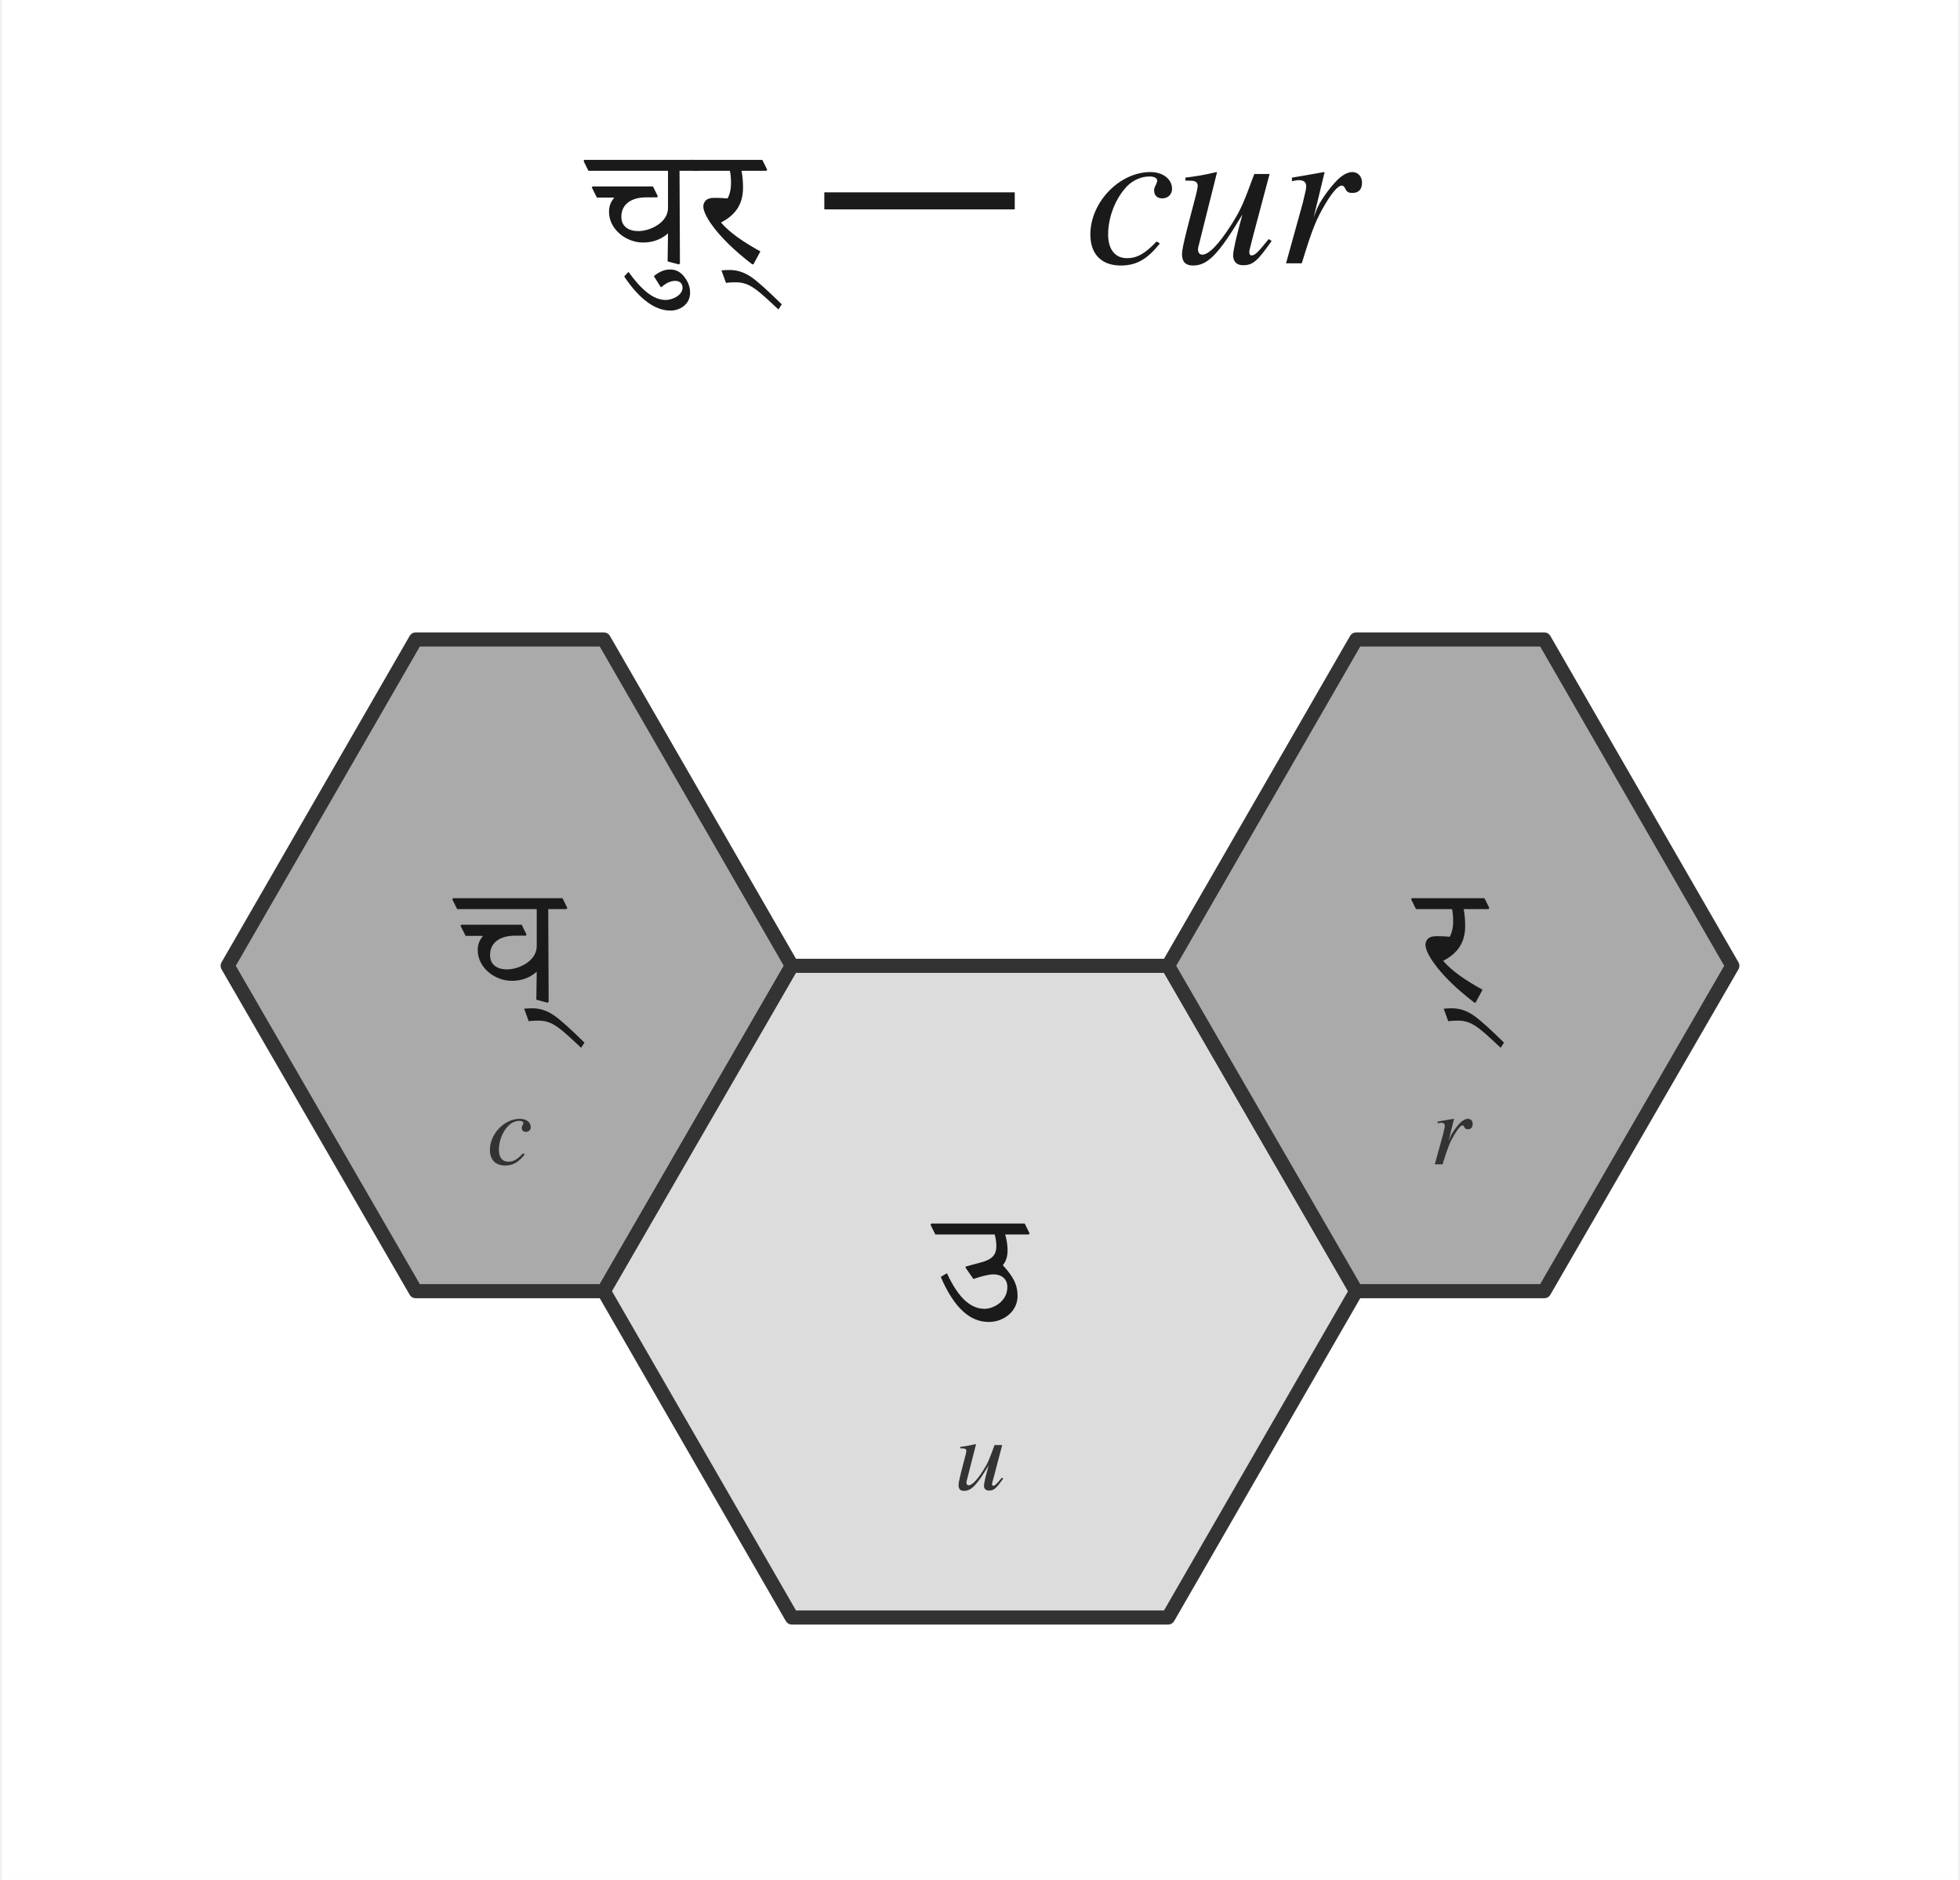
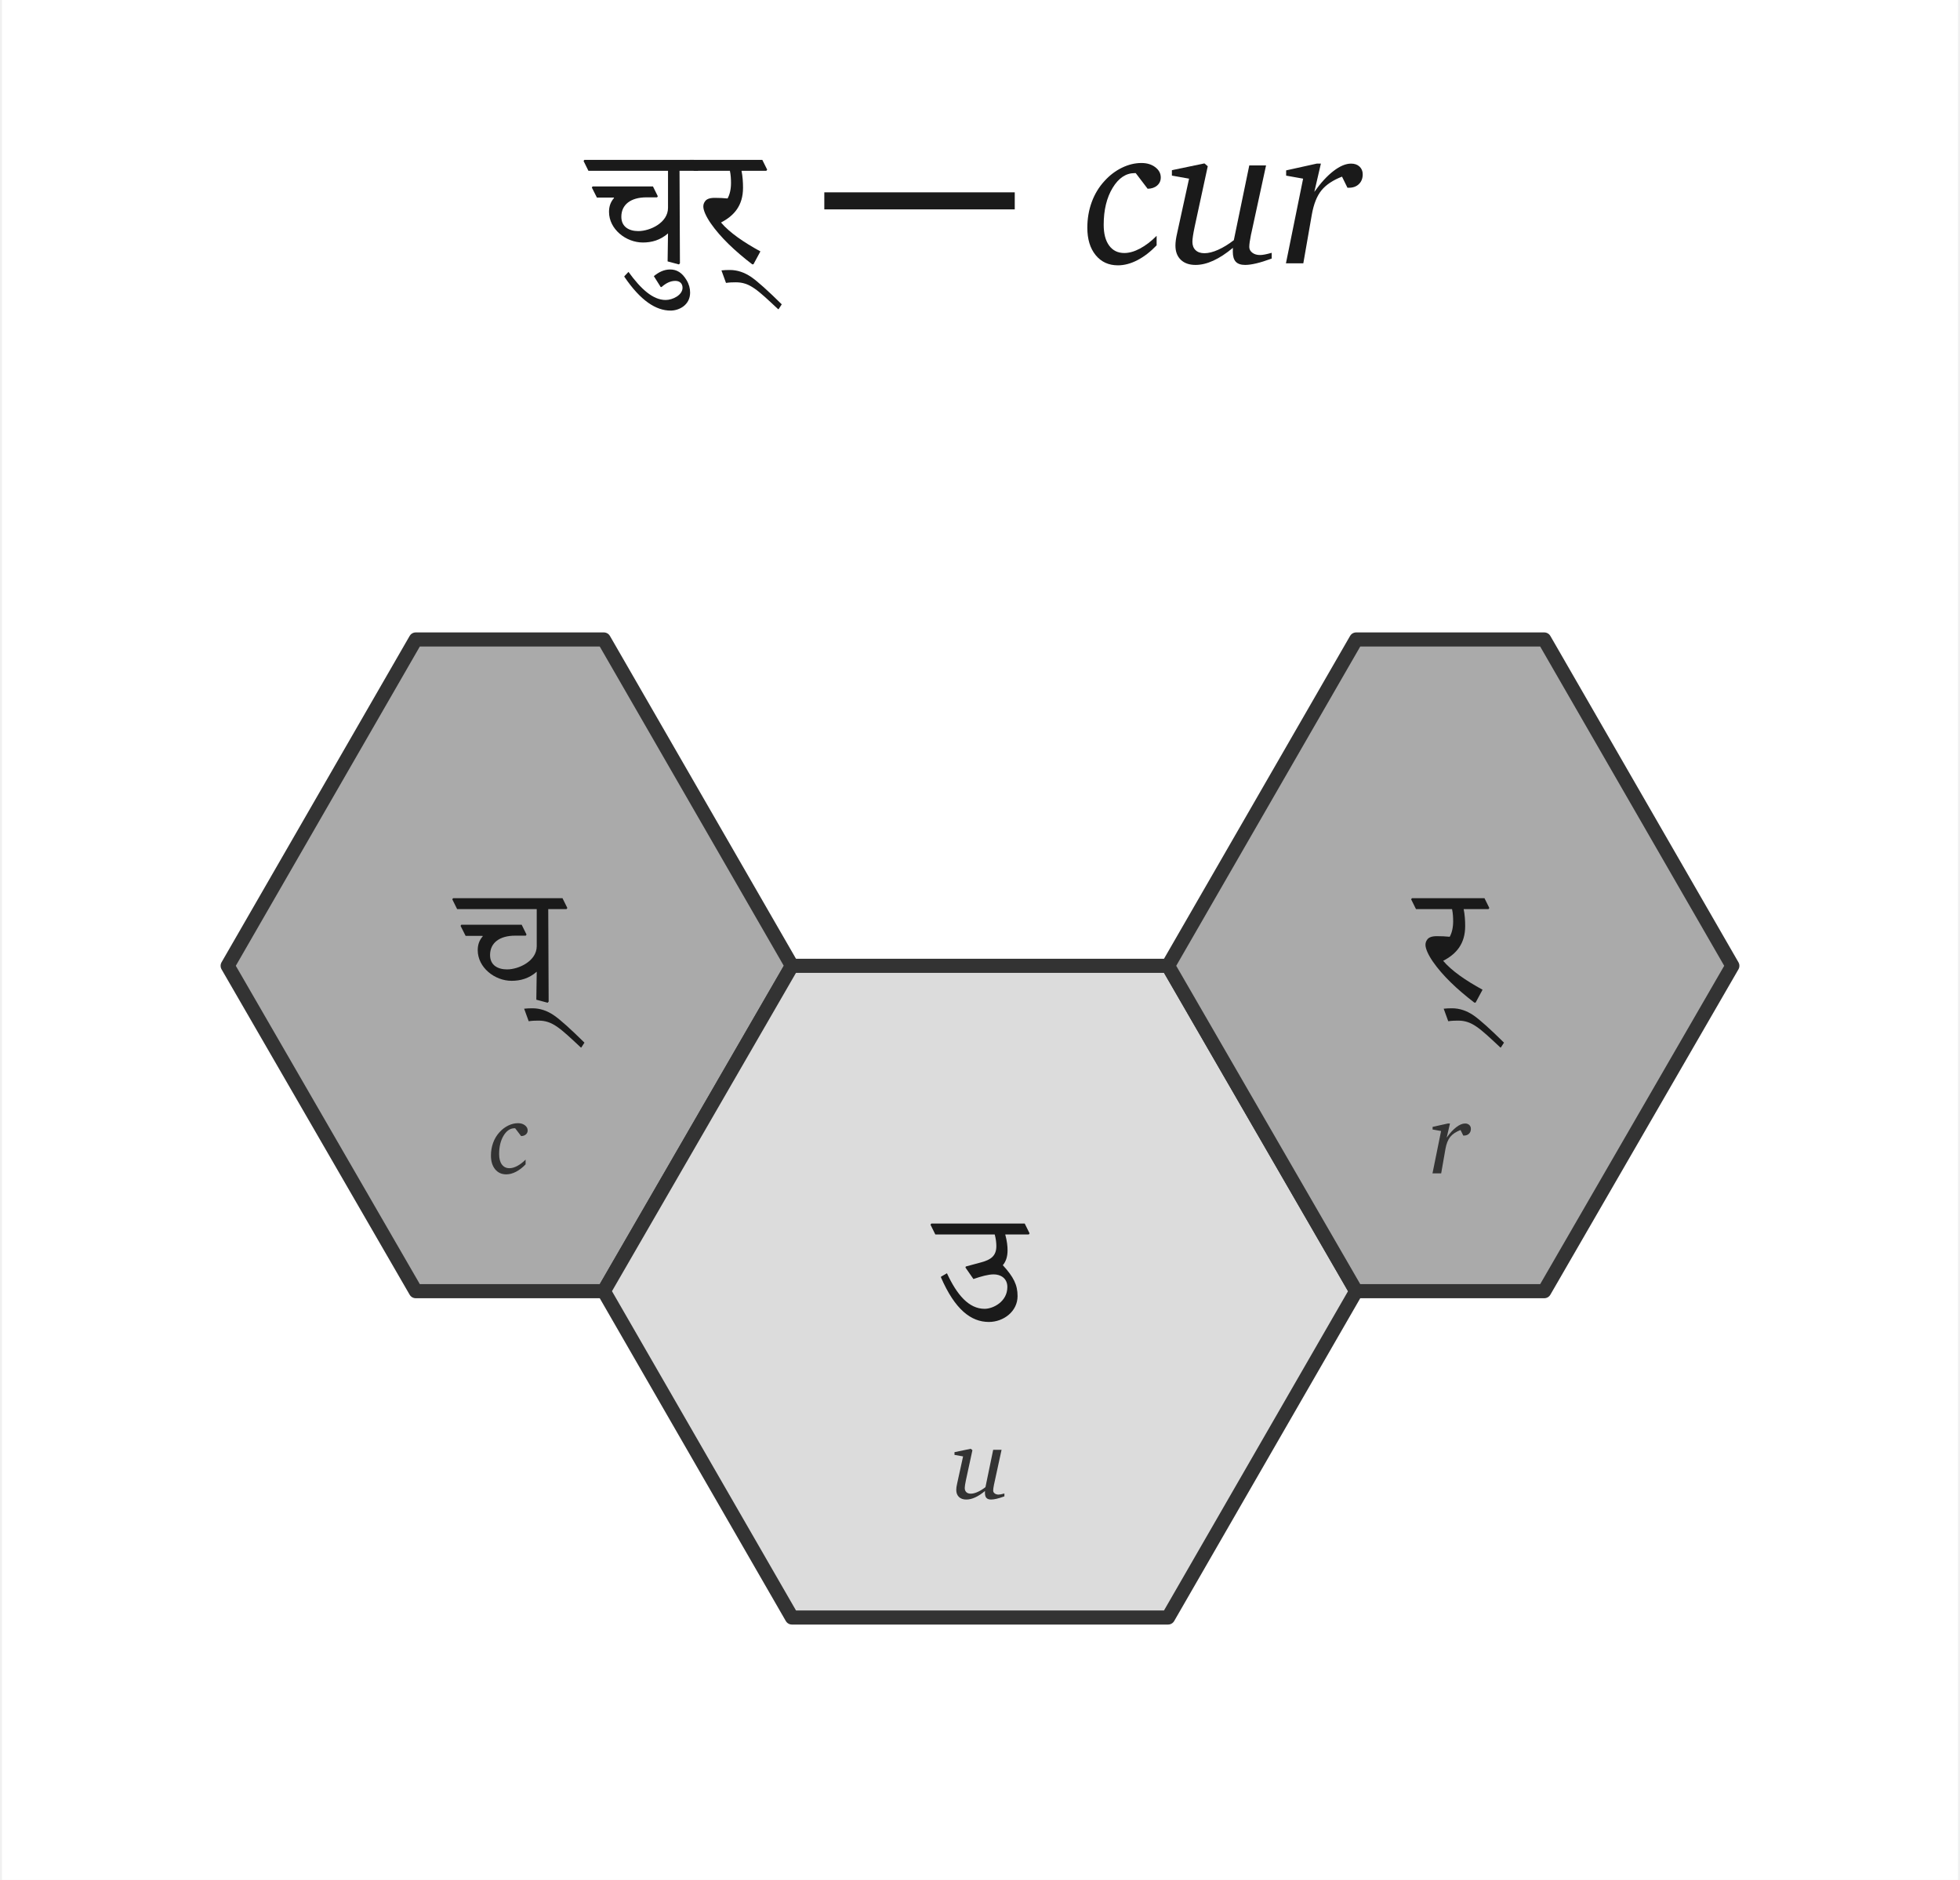
<svg xmlns="http://www.w3.org/2000/svg" viewBox="-54.0 -120.0 208.0 199.9" width="416" height="399">
  <rect x="-54.0" y="-120.0" width="208.0" height="199.9" fill="white" />
  <g fill="#1a1a1a">
    <path transform="translate(8.36,-92.00) scale(0.010742,-0.010742)" d="M0 916H788V549C788 402 611 319 494 319C403 319 326 360 326 461C326 582 420 653 575 653H680L687 664L639 761H41L34 750L84 651H251L254 647C217 605 204 559 204 509C204 338 372 206 539 206C627 206 711 229 788 296L784 19L896 -11L906 0L902 916H1083L1091 927L1043 1024H-40L-48 1013Z" />
    <path transform="translate(19.54,-92.00) scale(0.010742,-0.010742)" d="M-685 -128V-133C-523 -372 -371 -468 -227 -468C-143 -468 -34 -413 -34 -290C-34 -248 -45 -206 -70 -165C-113 -93 -166 -61 -231 -61C-294 -61 -345 -88 -393 -127L-325 -235H-317C-276 -199 -232 -174 -181 -174C-135 -174 -109 -201 -109 -242C-109 -314 -206 -363 -276 -363C-402 -363 -521 -255 -644 -85Z" />
    <path transform="translate(19.57,-92.00) scale(0.010742,-0.010742)" d="M0 916H357C366 875 368 830 368 794C368 733 355 679 334 642C295 646 251 648 207 648C157 648 127 636 112 615C99 598 94 581 94 562C94 526 119 466 168 395C264 257 405 123 578 -10H590L659 118C492 209 353 305 269 404C399 471 487 572 487 748C487 805 483 862 472 916H718L726 927L678 1024H-40L-48 1013Z" />
    <path transform="translate(26.76,-92.00) scale(0.010742,-0.010742)" d="M-352 -191 -350 -194C-317 -189 -286 -188 -254 -188C-117 -188 -43 -259 165 -454H170L201 -406C70 -277 -38 -178 -105 -133C-168 -91 -237 -66 -313 -66C-341 -66 -369 -67 -396 -70Z" />
    <text x="26.85" y="-92.00" font-family="Noto Sans Devanagari, Kohinoor Devanagari, Devanagari MT, Charter, Georgia, Times, serif" font-size="22.00" fill="#1a1a1a" dominant-baseline="auto" xml:space="preserve"> — </text>
-     <text x="61.08" y="-92.00" font-family="Charter, Georgia, Times, serif" font-size="22.00" fill="#1a1a1a" dominant-baseline="auto" font-style="italic" xml:space="preserve">cur</text>
+     <g fill="#1a1a1a">
+       <path transform="translate(61.08,-92.00) scale(0.010742,-0.010742)" d="M628 738 510 893H500Q370 893 281.5 747.0Q193 601 193 381Q193 249 247.0 175.5Q301 102 397 102Q470 102 553.0 146.5Q636 191 717 272V178Q625 82 526.5 31.0Q428 -20 334 -20Q196 -20 113.5 81.0Q31 182 31 352Q31 487 74.5 606.0Q118 725 201 815Q278 900 374.0 946.5Q470 993 567 993Q649 993 703.5 951.5Q758 910 758 850Q758 801 722.0 770.0Q686 739 628 738Z" />
+       <path transform="translate(69.75,-92.00) scale(0.010742,-0.010742)" d="M383 989 416 961 287 365Q275 308 269.5 271.5Q264 235 264 213Q264 160 295.5 130.0Q327 100 383 100Q443 100 519.0 134.0Q595 168 674 229L827 969H993L848 301Q847 296 844 284Q827 200 827 162Q827 128 857.0 105.0Q887 82 934 82Q953 82 981.5 87.5Q1010 93 1049 104V47Q959 14 895.0 -1.0Q831 -16 786 -16Q723 -16 693.5 15.5Q664 47 664 115Q664 130 664.5 138.5Q665 147 665 153Q564 69 471.5 26.5Q379 -16 295 -16Q202 -16 149.0 35.0Q96 86 96 176Q96 200 100.0 230.0Q104 260 113 299L231 838L61 868V922Z" />
+       <path transform="translate(81.92,-92.00) scale(0.010742,-0.010742)" d="M362 987H403L338 707Q433 841 528.0 914.0Q623 987 702 987Q754 987 785.5 957.5Q817 928 817 881Q817 821 779.5 784.5Q742 748 680 748H666L612 858Q476 805 408.5 722.0Q341 639 313 481L229 0H57L227 838L59 868V920Z" />
+     </g>
  </g>
  <polygon points="-10.0,-52.0 10.0,-52.0 30.0,-17.3 10.0,17.3 -10.0,17.3 -30.0,-17.3" fill="#aaaaaa" stroke="#333333" stroke-width="1.5" stroke-linejoin="round" />
  <g fill="#1a1a1a">
    <path transform="translate(-5.60,-13.49) scale(0.010742,-0.010742)" d="M0 916H788V549C788 402 611 319 494 319C403 319 326 360 326 461C326 582 420 653 575 653H680L687 664L639 761H41L34 750L84 651H251L254 647C217 605 204 559 204 509C204 338 372 206 539 206C627 206 711 229 788 296L784 19L896 -11L906 0L902 916H1083L1091 927L1043 1024H-40L-48 1013Z" />
    <path transform="translate(5.78,-13.49) scale(0.010742,-0.010742)" d="M-352 -191 -350 -194C-317 -189 -286 -188 -254 -188C-117 -188 -43 -259 165 -454H170L201 -406C70 -277 -38 -178 -105 -133C-168 -91 -237 -66 -313 -66C-341 -66 -369 -67 -396 -70Z" />
  </g>
-   <text x="0.0" y="0.7" font-family="Charter, Georgia, Times, serif" font-size="11" font-style="italic" text-anchor="middle" dominant-baseline="middle" fill="#333">c</text>
+   <g fill="#333">
+     <path transform="translate(-2.17,4.77) scale(0.005371,-0.005371)" d="M628 738 510 893H500Q370 893 281.5 747.0Q193 601 193 381Q193 249 247.0 175.5Q301 102 397 102Q470 102 553.0 146.5Q636 191 717 272V178Q625 82 526.5 31.0Q428 -20 334 -20Q196 -20 113.5 81.0Q31 182 31 352Q31 487 74.5 606.0Q118 725 201 815Q278 900 374.0 946.5Q470 993 567 993Q649 993 703.5 951.5Q758 910 758 850Q758 801 722.0 770.0Q686 739 628 738Z" />
+   </g>
  <polygon points="30.0,-17.3 70.0,-17.3 90.0,17.3 70.0,52.0 30.0,52.0 10.0,17.3" fill="#dcdcdc" stroke="#333333" stroke-width="1.5" stroke-linejoin="round" />
  <g fill="#1a1a1a">
    <path transform="translate(45.25,21.11) scale(0.010742,-0.010742)" d="M0 916H588C599 875 604 836 604 801C604 703 548 666 457 641L302 599L298 589L377 475C456 502 524 521 578 521C646 521 713 483 713 396C713 250 571 180 488 180C332 180 214 318 115 532L56 498V491C194 173 353 50 530 50C674 50 814 153 814 306C814 417 775 495 668 612C697 646 715 693 715 759C715 799 710 851 692 916H925L933 927L885 1024H-40L-48 1013Z" />
  </g>
-   <text x="50.0" y="35.3" font-family="Charter, Georgia, Times, serif" font-size="11" font-style="italic" text-anchor="middle" dominant-baseline="middle" fill="#333">u</text>
+   <g fill="#333">
+     <path transform="translate(46.96,39.37) scale(0.005371,-0.005371)" d="M383 989 416 961 287 365Q275 308 269.5 271.5Q264 235 264 213Q264 160 295.5 130.0Q327 100 383 100Q443 100 519.0 134.0Q595 168 674 229L827 969H993L848 301Q847 296 844 284Q827 200 827 162Q827 128 857.0 105.0Q887 82 934 82Q953 82 981.5 87.5Q1010 93 1049 104V47Q959 14 895.0 -1.0Q831 -16 786 -16Q723 -16 693.5 15.5Q664 47 664 115Q664 130 664.5 138.5Q665 147 665 153Q564 69 471.5 26.5Q379 -16 295 -16Q202 -16 149.0 35.0Q96 86 96 176Q96 200 100.0 230.0Q104 260 113 299L231 838L61 868V922Z" />
+   </g>
  <polygon points="90.0,-52.0 110.0,-52.0 130.0,-17.3 110.0,17.3 90.0,17.3 70.0,-17.3" fill="#aaaaaa" stroke="#333333" stroke-width="1.5" stroke-linejoin="round" />
  <g fill="#1a1a1a">
    <path transform="translate(96.36,-13.49) scale(0.010742,-0.010742)" d="M0 916H357C366 875 368 830 368 794C368 733 355 679 334 642C295 646 251 648 207 648C157 648 127 636 112 615C99 598 94 581 94 562C94 526 119 466 168 395C264 257 405 123 578 -10H590L659 118C492 209 353 305 269 404C399 471 487 572 487 748C487 805 483 862 472 916H718L726 927L678 1024H-40L-48 1013Z" />
    <path transform="translate(103.56,-13.49) scale(0.010742,-0.010742)" d="M-352 -191 -350 -194C-317 -189 -286 -188 -254 -188C-117 -188 -43 -259 165 -454H170L201 -406C70 -277 -38 -178 -105 -133C-168 -91 -237 -66 -313 -66C-341 -66 -369 -67 -396 -70Z" />
  </g>
-   <text x="100.0" y="0.7" font-family="Charter, Georgia, Times, serif" font-size="11" font-style="italic" text-anchor="middle" dominant-baseline="middle" fill="#333">r</text>
+   <g fill="#333">
+     <path transform="translate(97.81,4.77) scale(0.005371,-0.005371)" d="M362 987H403L338 707Q433 841 528.0 914.0Q623 987 702 987Q754 987 785.5 957.5Q817 928 817 881Q817 821 779.5 784.5Q742 748 680 748H666L612 858Q476 805 408.5 722.0Q341 639 313 481L229 0H57L227 838L59 868V920Z" />
+   </g>
</svg>
